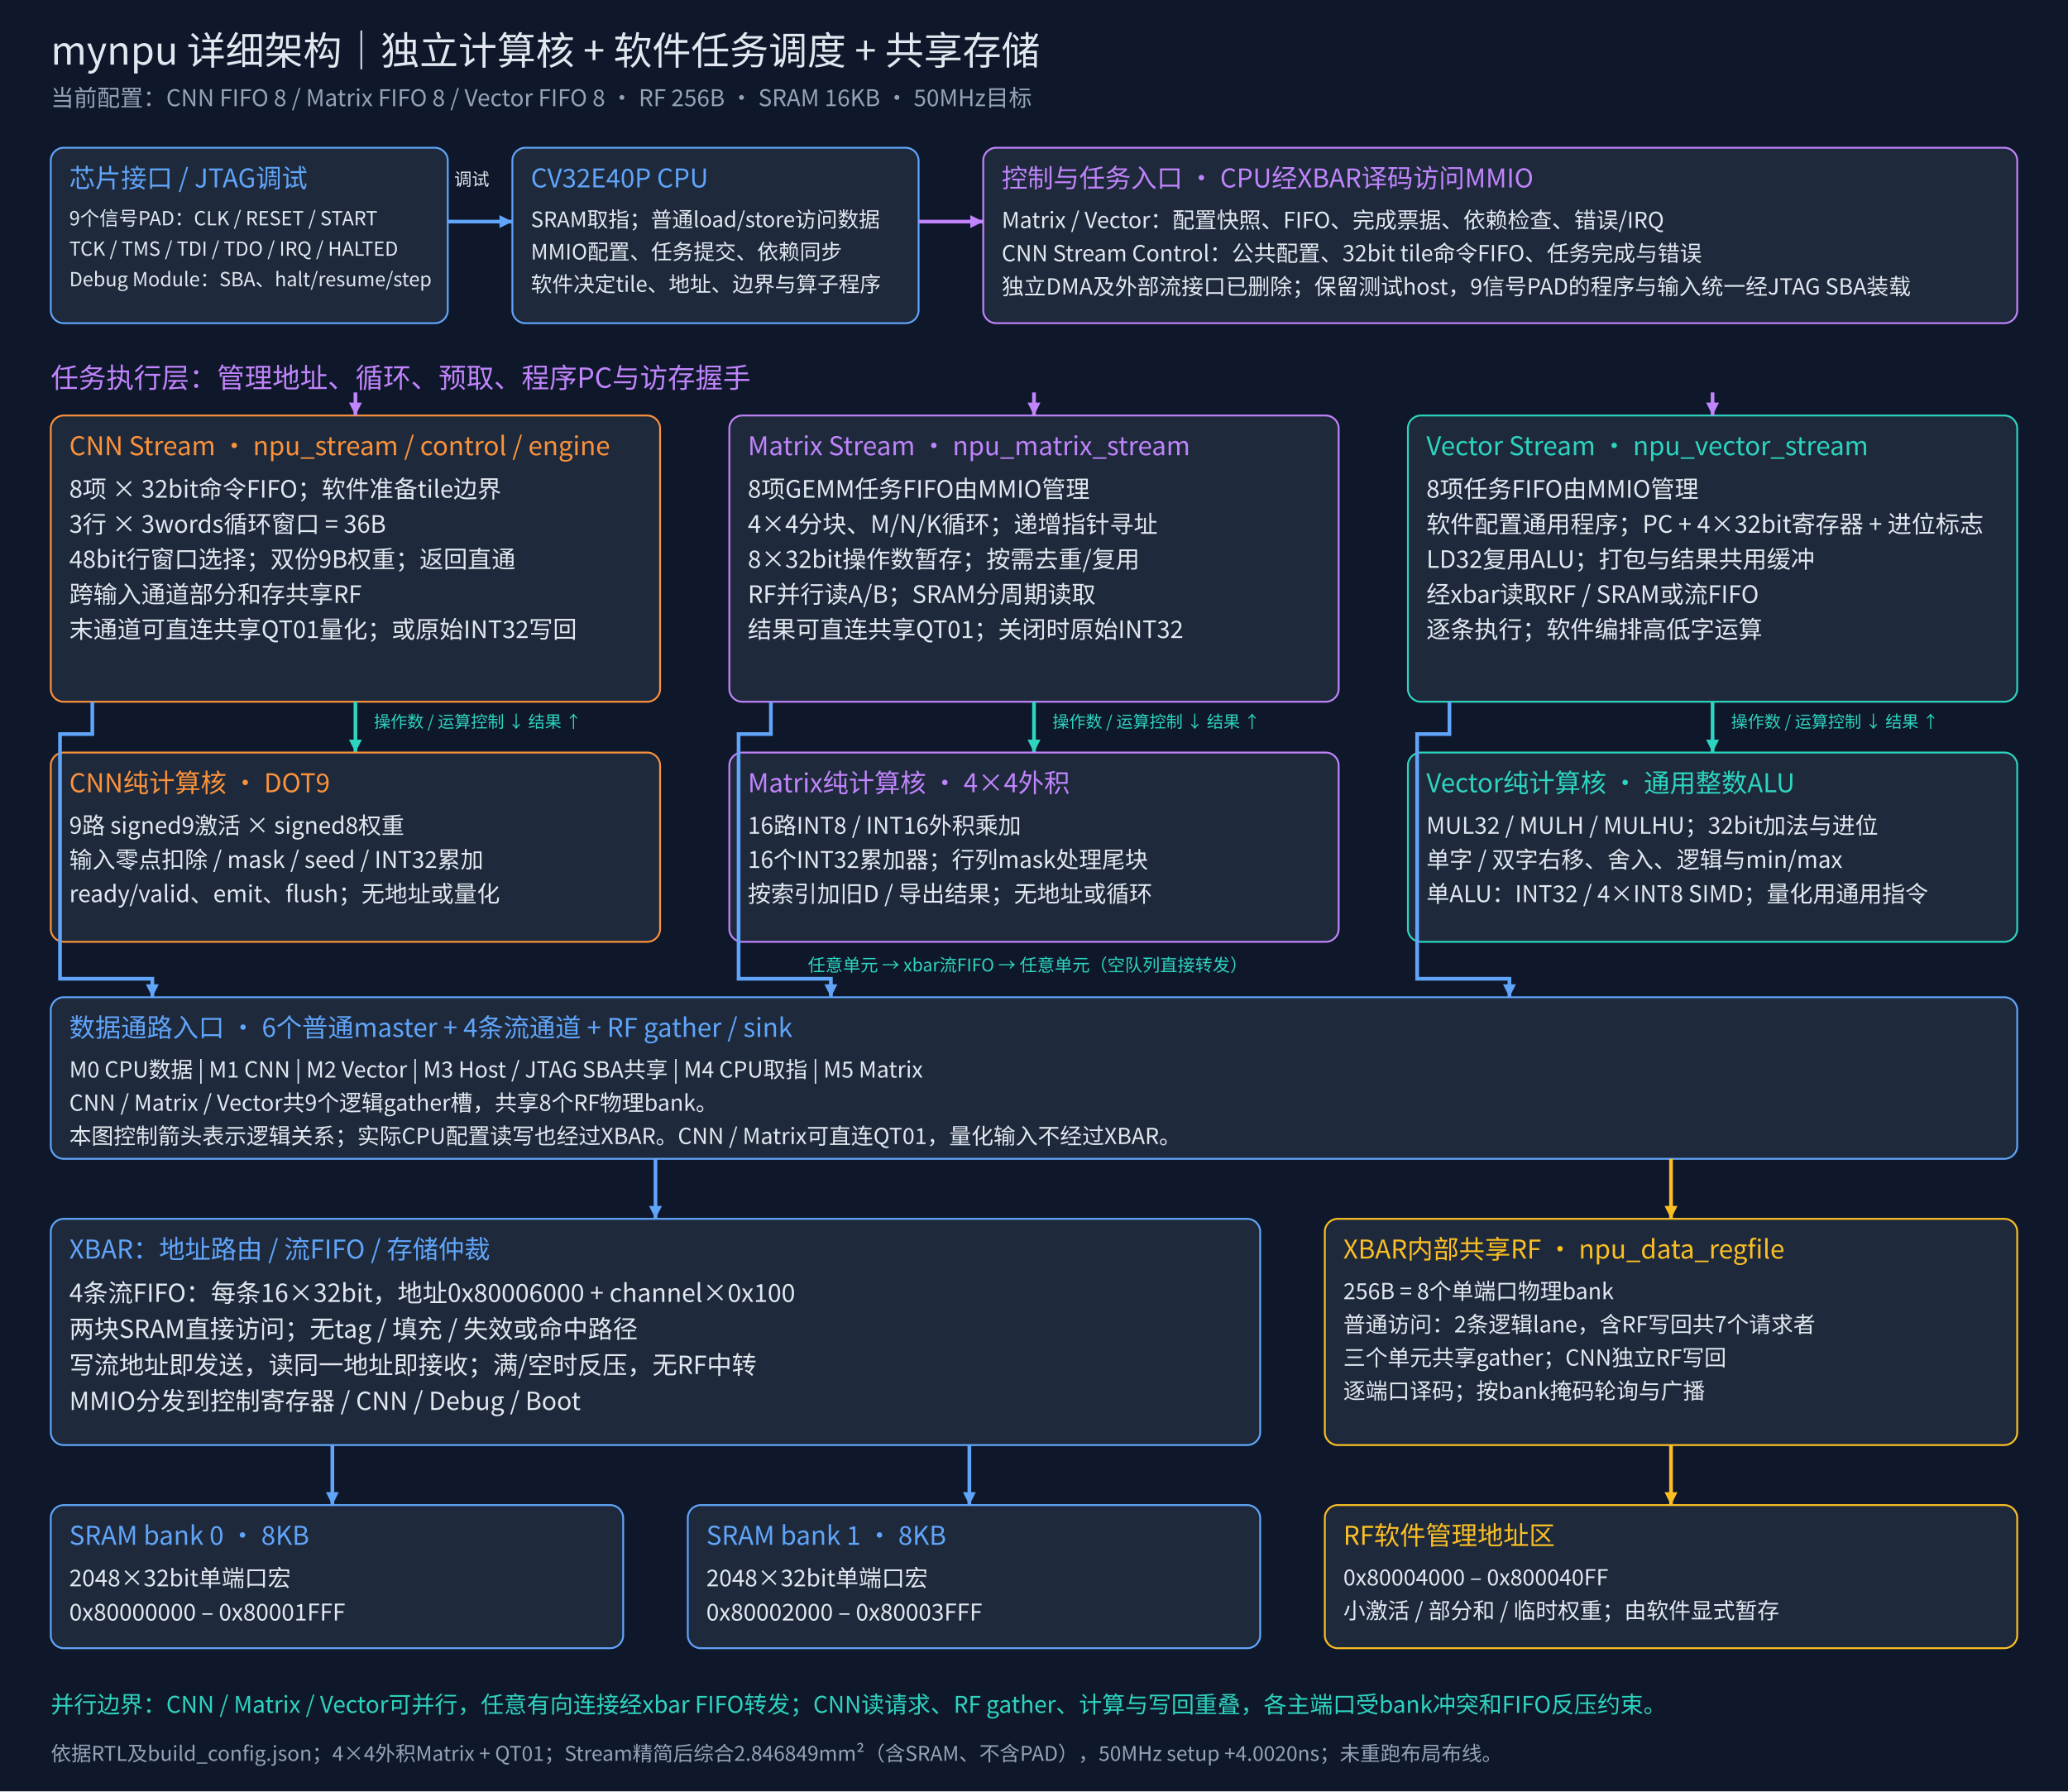
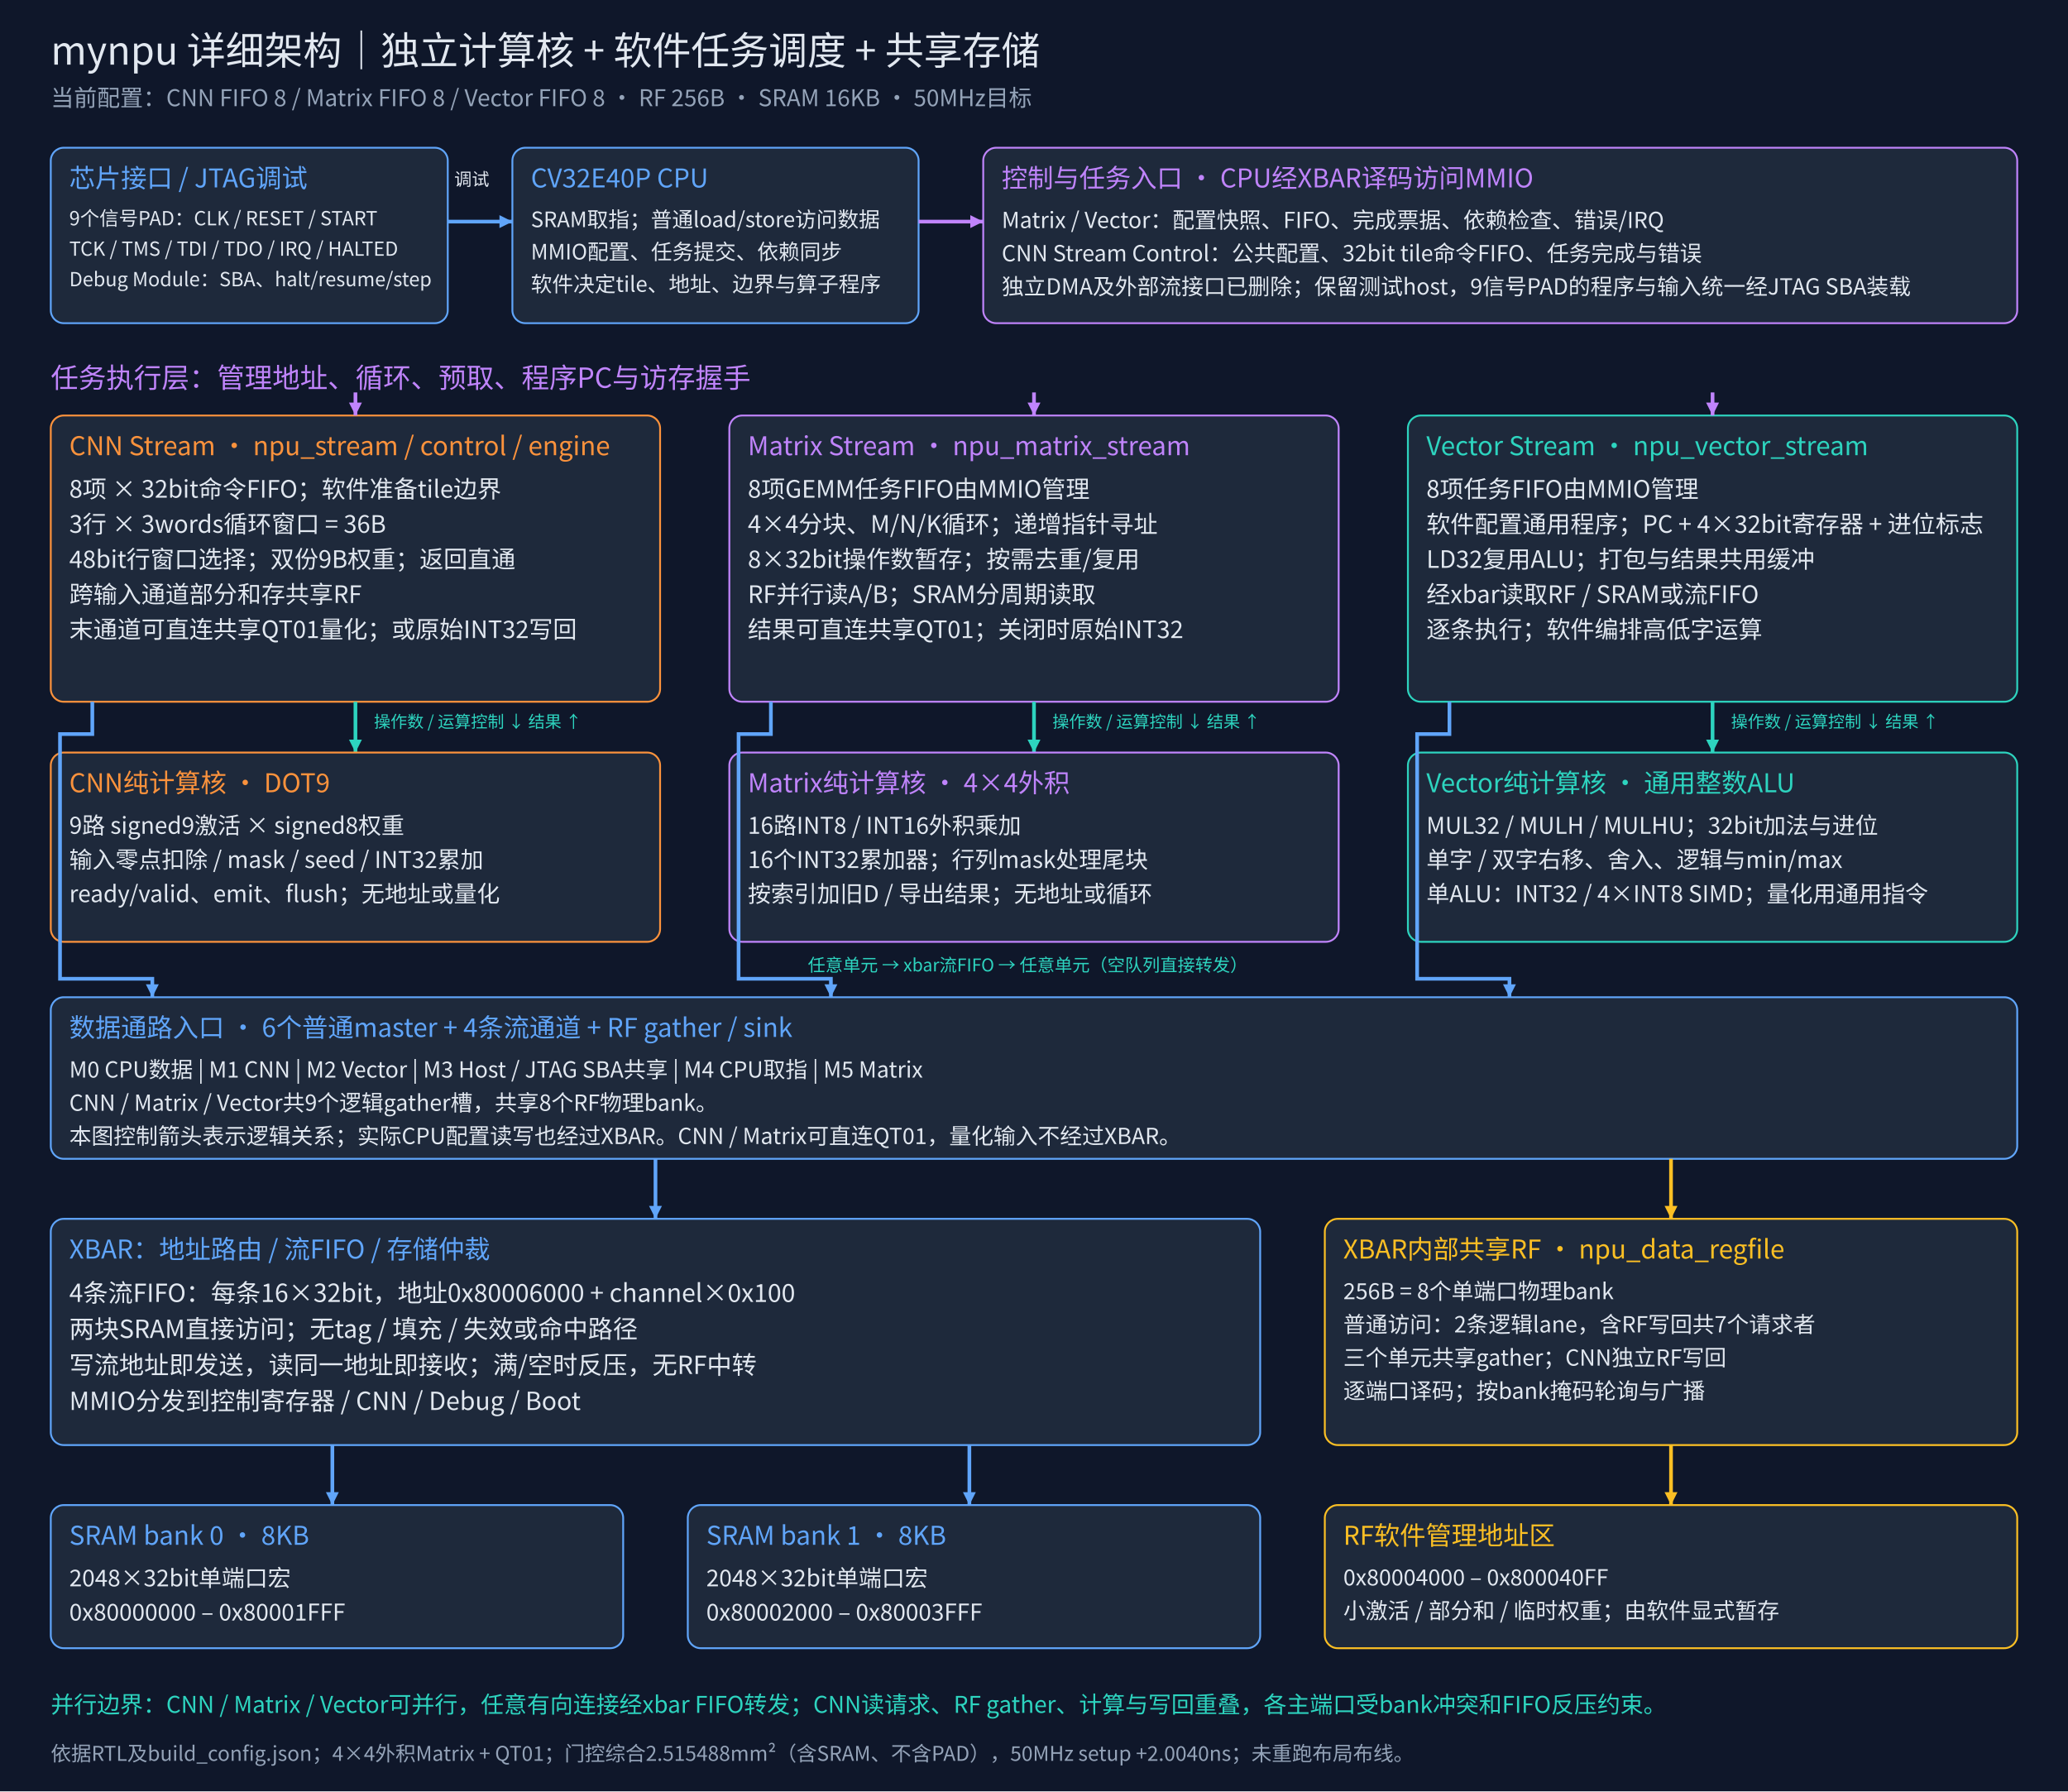
<svg xmlns="http://www.w3.org/2000/svg" width="2240" height="1940" viewBox="0 0 2240 1940">
  <rect width="2240" height="1940" fill="#0f172a" />
  <text x="55" y="70" font-family="Noto Sans CJK SC,sans-serif" font-size="42" fill="#e2e8f0">mynpu 详细架构｜独立计算核 + 软件任务调度 + 共享存储</text>
  <text x="55" y="115" font-family="Noto Sans CJK SC,sans-serif" font-size="25" fill="#94a3b8">当前配置：CNN FIFO 8 / Matrix FIFO 8 / Vector FIFO 8 · RF 256B · SRAM 16KB · 50MHz目标</text>
  <rect x="55" y="160" width="430" height="190" rx="14" fill="#1e293b" stroke="#60a5fa" stroke-width="2" />
  <text x="75" y="203" font-family="Noto Sans CJK SC,sans-serif" font-size="28" fill="#60a5fa">芯片接口 / JTAG调试</text>
  <text x="75" y="244" font-family="Noto Sans CJK SC,sans-serif" font-size="21" fill="#e2e8f0">9个信号PAD：CLK / RESET / START</text>
  <text x="75" y="277" font-family="Noto Sans CJK SC,sans-serif" font-size="21" fill="#e2e8f0">TCK / TMS / TDI / TDO / IRQ / HALTED</text>
  <text x="75" y="310" font-family="Noto Sans CJK SC,sans-serif" font-size="21" fill="#e2e8f0">Debug Module：SBA、halt/resume/step</text>
  <rect x="555" y="160" width="440" height="190" rx="14" fill="#1e293b" stroke="#60a5fa" stroke-width="2" />
  <text x="575" y="203" font-family="Noto Sans CJK SC,sans-serif" font-size="28" fill="#60a5fa">CV32E40P CPU</text>
  <text x="575" y="246" font-family="Noto Sans CJK SC,sans-serif" font-size="23" fill="#e2e8f0">SRAM取指；普通load/store访问数据</text>
  <text x="575" y="281" font-family="Noto Sans CJK SC,sans-serif" font-size="23" fill="#e2e8f0">MMIO配置、任务提交、依赖同步</text>
  <text x="575" y="316" font-family="Noto Sans CJK SC,sans-serif" font-size="23" fill="#e2e8f0">软件决定tile、地址、边界与算子程序</text>
  <rect x="1065" y="160" width="1120" height="190" rx="14" fill="#1e293b" stroke="#c084fc" stroke-width="2" />
  <text x="1085" y="203" font-family="Noto Sans CJK SC,sans-serif" font-size="28" fill="#c084fc">控制与任务入口  ·  CPU经XBAR译码访问MMIO</text>
  <text x="1085" y="247" font-family="Noto Sans CJK SC,sans-serif" font-size="24" fill="#e2e8f0">Matrix / Vector：配置快照、FIFO、完成票据、依赖检查、错误/IRQ</text>
  <text x="1085" y="283" font-family="Noto Sans CJK SC,sans-serif" font-size="24" fill="#e2e8f0">CNN Stream Control：公共配置、32bit tile命令FIFO、任务完成与错误</text>
  <text x="1085" y="319" font-family="Noto Sans CJK SC,sans-serif" font-size="24" fill="#e2e8f0">独立DMA及外部流接口已删除；保留测试host，9信号PAD的程序与输入统一经JTAG SBA装载</text>
  <polyline points="485,240 555,240" fill="none" stroke="#60a5fa" stroke-width="4" />
  <polygon points="555,240 541.0,233.0 541.0,247.0" fill="#60a5fa" />
  <polyline points="995,240 1065,240" fill="none" stroke="#c084fc" stroke-width="4" />
  <polygon points="1065,240 1051.0,233.0 1051.0,247.0" fill="#c084fc" />
  <text x="492" y="201" font-family="Noto Sans CJK SC,sans-serif" font-size="19" fill="#e2e8f0">调试</text>
  <text x="55" y="420" font-family="Noto Sans CJK SC,sans-serif" font-size="30" fill="#c084fc">任务执行层：管理地址、循环、预取、程序PC与访存握手</text>
  <rect x="55" y="450" width="660" height="310" rx="14" fill="#1e293b" stroke="#fb923c" stroke-width="2" />
  <text x="75" y="493" font-family="Noto Sans CJK SC,sans-serif" font-size="28" fill="#fb923c">CNN Stream  ·  npu_stream / control / engine</text>
  <text x="75" y="539" font-family="Noto Sans CJK SC,sans-serif" font-size="26" fill="#e2e8f0">8项 × 32bit命令FIFO；软件准备tile边界</text>
  <text x="75" y="577" font-family="Noto Sans CJK SC,sans-serif" font-size="26" fill="#e2e8f0">3行 × 3words循环窗口 = 36B</text>
  <text x="75" y="615" font-family="Noto Sans CJK SC,sans-serif" font-size="26" fill="#e2e8f0">48bit行窗口选择；双份9B权重；返回直通</text>
  <text x="75" y="653" font-family="Noto Sans CJK SC,sans-serif" font-size="26" fill="#e2e8f0">跨输入通道部分和存共享RF</text>
  <text x="75" y="691" font-family="Noto Sans CJK SC,sans-serif" font-size="26" fill="#e2e8f0">末通道可直连共享QT01量化；或原始INT32写回</text>
  <rect x="790" y="450" width="660" height="310" rx="14" fill="#1e293b" stroke="#c084fc" stroke-width="2" />
  <text x="810" y="493" font-family="Noto Sans CJK SC,sans-serif" font-size="28" fill="#c084fc">Matrix Stream  ·  npu_matrix_stream</text>
  <text x="810" y="539" font-family="Noto Sans CJK SC,sans-serif" font-size="26" fill="#e2e8f0">8项GEMM任务FIFO由MMIO管理</text>
  <text x="810" y="577" font-family="Noto Sans CJK SC,sans-serif" font-size="26" fill="#e2e8f0">4×4分块、M/N/K循环；递增指针寻址</text>
  <text x="810" y="615" font-family="Noto Sans CJK SC,sans-serif" font-size="26" fill="#e2e8f0">8×32bit操作数暂存；按需去重/复用</text>
  <text x="810" y="653" font-family="Noto Sans CJK SC,sans-serif" font-size="26" fill="#e2e8f0">RF并行读A/B；SRAM分周期读取</text>
  <text x="810" y="691" font-family="Noto Sans CJK SC,sans-serif" font-size="26" fill="#e2e8f0">结果可直连共享QT01；关闭时原始INT32</text>
  <rect x="1525" y="450" width="660" height="310" rx="14" fill="#1e293b" stroke="#2dd4bf" stroke-width="2" />
  <text x="1545" y="493" font-family="Noto Sans CJK SC,sans-serif" font-size="28" fill="#2dd4bf">Vector Stream  ·  npu_vector_stream</text>
  <text x="1545" y="539" font-family="Noto Sans CJK SC,sans-serif" font-size="26" fill="#e2e8f0">8项任务FIFO由MMIO管理</text>
  <text x="1545" y="577" font-family="Noto Sans CJK SC,sans-serif" font-size="26" fill="#e2e8f0">软件配置通用程序；PC + 4×32bit寄存器 + 进位标志</text>
  <text x="1545" y="615" font-family="Noto Sans CJK SC,sans-serif" font-size="26" fill="#e2e8f0">LD32复用ALU；打包与结果共用缓冲</text>
  <text x="1545" y="653" font-family="Noto Sans CJK SC,sans-serif" font-size="26" fill="#e2e8f0">经xbar读取RF / SRAM或流FIFO</text>
  <text x="1545" y="691" font-family="Noto Sans CJK SC,sans-serif" font-size="26" fill="#e2e8f0">逐条执行；软件编排高低字运算</text>
  <polyline points="385,425 385,450" fill="none" stroke="#c084fc" stroke-width="4" />
  <polygon points="385,450 392.0,436.0 378.0,436.0" fill="#c084fc" />
  <polyline points="1120,425 1120,450" fill="none" stroke="#c084fc" stroke-width="4" />
  <polygon points="1120,450 1127.0,436.0 1113.0,436.0" fill="#c084fc" />
  <polyline points="1855,425 1855,450" fill="none" stroke="#c084fc" stroke-width="4" />
  <polygon points="1855,450 1862.0,436.0 1848.0,436.0" fill="#c084fc" />
  <polyline points="385,760 385,815" fill="none" stroke="#2dd4bf" stroke-width="4" />
  <polygon points="385,815 392.0,801.0 378.0,801.0" fill="#2dd4bf" />
  <text x="405" y="788" font-family="Noto Sans CJK SC,sans-serif" font-size="18" fill="#2dd4bf">操作数 / 运算控制 ↓  结果 ↑</text>
  <polyline points="1120,760 1120,815" fill="none" stroke="#2dd4bf" stroke-width="4" />
  <polygon points="1120,815 1127.0,801.0 1113.0,801.0" fill="#2dd4bf" />
  <text x="1140" y="788" font-family="Noto Sans CJK SC,sans-serif" font-size="18" fill="#2dd4bf">操作数 / 运算控制 ↓  结果 ↑</text>
  <polyline points="1855,760 1855,815" fill="none" stroke="#2dd4bf" stroke-width="4" />
  <polygon points="1855,815 1862.0,801.0 1848.0,801.0" fill="#2dd4bf" />
  <text x="1875" y="788" font-family="Noto Sans CJK SC,sans-serif" font-size="18" fill="#2dd4bf">操作数 / 运算控制 ↓  结果 ↑</text>
  <rect x="55" y="815" width="660" height="205" rx="14" fill="#1e293b" stroke="#fb923c" stroke-width="2" />
  <text x="75" y="858" font-family="Noto Sans CJK SC,sans-serif" font-size="28" fill="#fb923c">CNN纯计算核  ·  DOT9</text>
  <text x="75" y="903" font-family="Noto Sans CJK SC,sans-serif" font-size="25" fill="#e2e8f0">9路 signed9激活 × signed8权重</text>
  <text x="75" y="940" font-family="Noto Sans CJK SC,sans-serif" font-size="25" fill="#e2e8f0">输入零点扣除 / mask / seed / INT32累加</text>
  <text x="75" y="977" font-family="Noto Sans CJK SC,sans-serif" font-size="25" fill="#e2e8f0">ready/valid、emit、flush；无地址或量化</text>
  <rect x="790" y="815" width="660" height="205" rx="14" fill="#1e293b" stroke="#c084fc" stroke-width="2" />
  <text x="810" y="858" font-family="Noto Sans CJK SC,sans-serif" font-size="28" fill="#c084fc">Matrix纯计算核  ·  4×4外积</text>
  <text x="810" y="903" font-family="Noto Sans CJK SC,sans-serif" font-size="25" fill="#e2e8f0">16路INT8 / INT16外积乘加</text>
  <text x="810" y="940" font-family="Noto Sans CJK SC,sans-serif" font-size="25" fill="#e2e8f0">16个INT32累加器；行列mask处理尾块</text>
  <text x="810" y="977" font-family="Noto Sans CJK SC,sans-serif" font-size="25" fill="#e2e8f0">按索引加旧D / 导出结果；无地址或循环</text>
  <rect x="1525" y="815" width="660" height="205" rx="14" fill="#1e293b" stroke="#2dd4bf" stroke-width="2" />
  <text x="1545" y="858" font-family="Noto Sans CJK SC,sans-serif" font-size="28" fill="#2dd4bf">Vector纯计算核  ·  通用整数ALU</text>
  <text x="1545" y="903" font-family="Noto Sans CJK SC,sans-serif" font-size="25" fill="#e2e8f0">MUL32 / MULH / MULHU；32bit加法与进位</text>
  <text x="1545" y="940" font-family="Noto Sans CJK SC,sans-serif" font-size="25" fill="#e2e8f0">单字 / 双字右移、舍入、逻辑与min/max</text>
  <text x="1545" y="977" font-family="Noto Sans CJK SC,sans-serif" font-size="25" fill="#e2e8f0">单ALU：INT32 / 4×INT8 SIMD；量化用通用指令</text>
  <text x="875" y="1052" font-family="Noto Sans CJK SC,sans-serif" font-size="19" fill="#2dd4bf">任意单元 → xbar流FIFO → 任意单元（空队列直接转发）</text>
  <rect x="55" y="1080" width="2130" height="175" rx="14" fill="#1e293b" stroke="#60a5fa" stroke-width="2" />
  <text x="75" y="1123" font-family="Noto Sans CJK SC,sans-serif" font-size="28" fill="#60a5fa">数据通路入口  ·  6个普通master + 4条流通道 + RF gather / sink</text>
  <text x="75" y="1167" font-family="Noto Sans CJK SC,sans-serif" font-size="24" fill="#e2e8f0">M0 CPU数据  |  M1 CNN  |  M2 Vector  |  M3 Host / JTAG SBA共享  |  M4 CPU取指  |  M5 Matrix</text>
  <text x="75" y="1203" font-family="Noto Sans CJK SC,sans-serif" font-size="24" fill="#e2e8f0">CNN / Matrix / Vector共9个逻辑gather槽，共享8个RF物理bank。</text>
  <text x="75" y="1239" font-family="Noto Sans CJK SC,sans-serif" font-size="24" fill="#e2e8f0">本图控制箭头表示逻辑关系；实际CPU配置读写也经过XBAR。CNN / Matrix可直连QT01，量化输入不经过XBAR。</text>
  <polyline points="100,760 100,795 65,795 65,1060 165,1060 165,1080" fill="none" stroke="#60a5fa" stroke-width="4" />
  <polygon points="165,1080 172.0,1066.0 158.0,1066.0" fill="#60a5fa" />
  <polyline points="835,760 835,795 800,795 800,1060 900,1060 900,1080" fill="none" stroke="#60a5fa" stroke-width="4" />
  <polygon points="900,1080 907.0,1066.0 893.0,1066.0" fill="#60a5fa" />
  <polyline points="1570,760 1570,795 1535,795 1535,1060 1635,1060 1635,1080" fill="none" stroke="#60a5fa" stroke-width="4" />
  <polygon points="1635,1080 1642.0,1066.0 1628.0,1066.0" fill="#60a5fa" />
  <rect x="55" y="1320" width="1310" height="245" rx="14" fill="#1e293b" stroke="#60a5fa" stroke-width="2" />
  <text x="75" y="1363" font-family="Noto Sans CJK SC,sans-serif" font-size="28" fill="#60a5fa">XBAR：地址路由 / 流FIFO / 存储仲裁</text>
  <text x="75" y="1410" font-family="Noto Sans CJK SC,sans-serif" font-size="27" fill="#e2e8f0">4条流FIFO：每条16×32bit，地址0x80006000 + channel×0x100</text>
  <text x="75" y="1449" font-family="Noto Sans CJK SC,sans-serif" font-size="27" fill="#e2e8f0">两块SRAM直接访问；无tag / 填充 / 失效或命中路径</text>
  <text x="75" y="1488" font-family="Noto Sans CJK SC,sans-serif" font-size="27" fill="#e2e8f0">写流地址即发送，读同一地址即接收；满/空时反压，无RF中转</text>
  <text x="75" y="1527" font-family="Noto Sans CJK SC,sans-serif" font-size="27" fill="#e2e8f0">MMIO分发到控制寄存器 / CNN / Debug / Boot</text>
  <rect x="1435" y="1320" width="750" height="245" rx="14" fill="#1e293b" stroke="#fbbf24" stroke-width="2" />
  <text x="1455" y="1363" font-family="Noto Sans CJK SC,sans-serif" font-size="28" fill="#fbbf24">XBAR内部共享RF  ·  npu_data_regfile</text>
  <text x="1455" y="1407" font-family="Noto Sans CJK SC,sans-serif" font-size="24" fill="#e2e8f0">256B = 8个单端口物理bank</text>
  <text x="1455" y="1443" font-family="Noto Sans CJK SC,sans-serif" font-size="24" fill="#e2e8f0">普通访问：2条逻辑lane，含RF写回共7个请求者</text>
  <text x="1455" y="1479" font-family="Noto Sans CJK SC,sans-serif" font-size="24" fill="#e2e8f0">三个单元共享gather；CNN独立RF写回</text>
  <text x="1455" y="1515" font-family="Noto Sans CJK SC,sans-serif" font-size="24" fill="#e2e8f0">逐端口译码；按bank掩码轮询与广播</text>
  <polyline points="710,1255 710,1320" fill="none" stroke="#60a5fa" stroke-width="4" />
  <polygon points="710,1320 717.0,1306.0 703.0,1306.0" fill="#60a5fa" />
  <polyline points="1810,1255 1810,1320" fill="none" stroke="#fbbf24" stroke-width="4" />
  <polygon points="1810,1320 1817.0,1306.0 1803.0,1306.0" fill="#fbbf24" />
  <rect x="55" y="1630" width="620" height="155" rx="14" fill="#1e293b" stroke="#60a5fa" stroke-width="2" />
  <text x="75" y="1673" font-family="Noto Sans CJK SC,sans-serif" font-size="28" fill="#60a5fa">SRAM bank 0  ·  8KB</text>
  <text x="75" y="1718" font-family="Noto Sans CJK SC,sans-serif" font-size="25" fill="#e2e8f0">2048×32bit单端口宏</text>
  <text x="75" y="1755" font-family="Noto Sans CJK SC,sans-serif" font-size="25" fill="#e2e8f0">0x80000000 – 0x80001FFF</text>
  <rect x="745" y="1630" width="620" height="155" rx="14" fill="#1e293b" stroke="#60a5fa" stroke-width="2" />
  <text x="765" y="1673" font-family="Noto Sans CJK SC,sans-serif" font-size="28" fill="#60a5fa">SRAM bank 1  ·  8KB</text>
  <text x="765" y="1718" font-family="Noto Sans CJK SC,sans-serif" font-size="25" fill="#e2e8f0">2048×32bit单端口宏</text>
  <text x="765" y="1755" font-family="Noto Sans CJK SC,sans-serif" font-size="25" fill="#e2e8f0">0x80002000 – 0x80003FFF</text>
  <polyline points="360,1565 360,1630" fill="none" stroke="#60a5fa" stroke-width="4" />
  <polygon points="360,1630 367.0,1616.0 353.0,1616.0" fill="#60a5fa" />
  <polyline points="1050,1565 1050,1630" fill="none" stroke="#60a5fa" stroke-width="4" />
  <polygon points="1050,1630 1057.0,1616.0 1043.0,1616.0" fill="#60a5fa" />
  <rect x="1435" y="1630" width="750" height="155" rx="14" fill="#1e293b" stroke="#fbbf24" stroke-width="2" />
  <text x="1455" y="1673" font-family="Noto Sans CJK SC,sans-serif" font-size="28" fill="#fbbf24">RF软件管理地址区</text>
  <text x="1455" y="1717" font-family="Noto Sans CJK SC,sans-serif" font-size="24" fill="#e2e8f0">0x80004000 – 0x800040FF</text>
  <text x="1455" y="1753" font-family="Noto Sans CJK SC,sans-serif" font-size="24" fill="#e2e8f0">小激活 / 部分和 / 临时权重；由软件显式暂存</text>
  <polyline points="1810,1565 1810,1630" fill="none" stroke="#fbbf24" stroke-width="4" />
  <polygon points="1810,1630 1817.0,1616.0 1803.0,1616.0" fill="#fbbf24" />
  <text x="55" y="1855" font-family="Noto Sans CJK SC,sans-serif" font-size="25" fill="#2dd4bf">并行边界：CNN / Matrix / Vector可并行，任意有向连接经xbar FIFO转发；CNN读请求、RF gather、计算与写回重叠，各主端口受bank冲突和FIFO反压约束。</text>
-   <text x="55" y="1907" font-family="Noto Sans CJK SC,sans-serif" font-size="22" fill="#94a3b8">依据RTL及build_config.json；4×4外积Matrix + QT01；Stream精简后综合2.846849mm²（含SRAM、不含PAD），50MHz setup +4.0020ns；未重跑布局布线。</text>
+   <text x="55" y="1907" font-family="Noto Sans CJK SC,sans-serif" font-size="22" fill="#94a3b8">依据RTL及build_config.json；4×4外积Matrix + QT01；门控综合2.515488mm²（含SRAM、不含PAD），50MHz setup +2.0040ns；未重跑布局布线。</text>
</svg>
